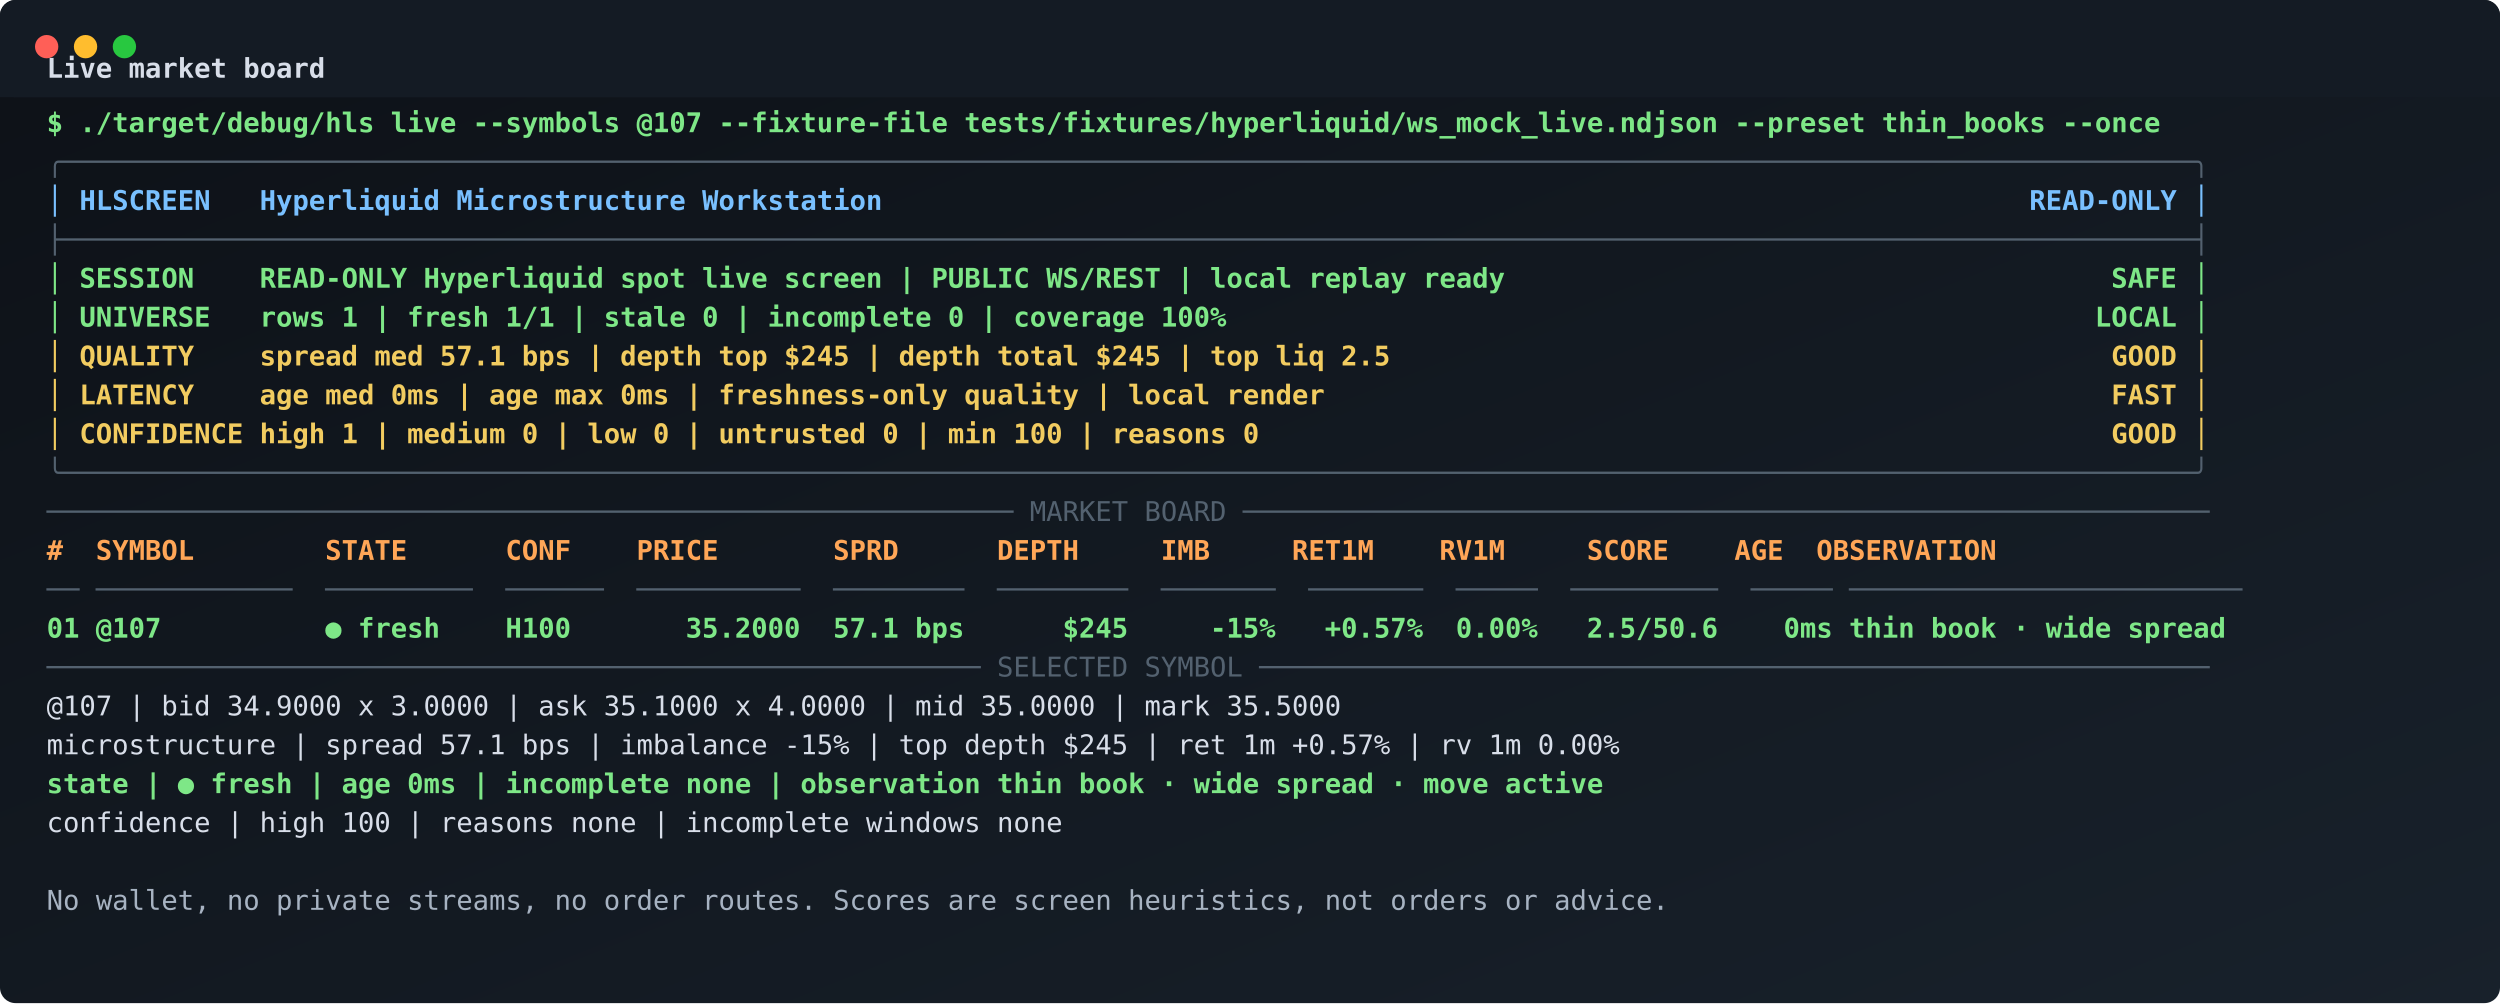
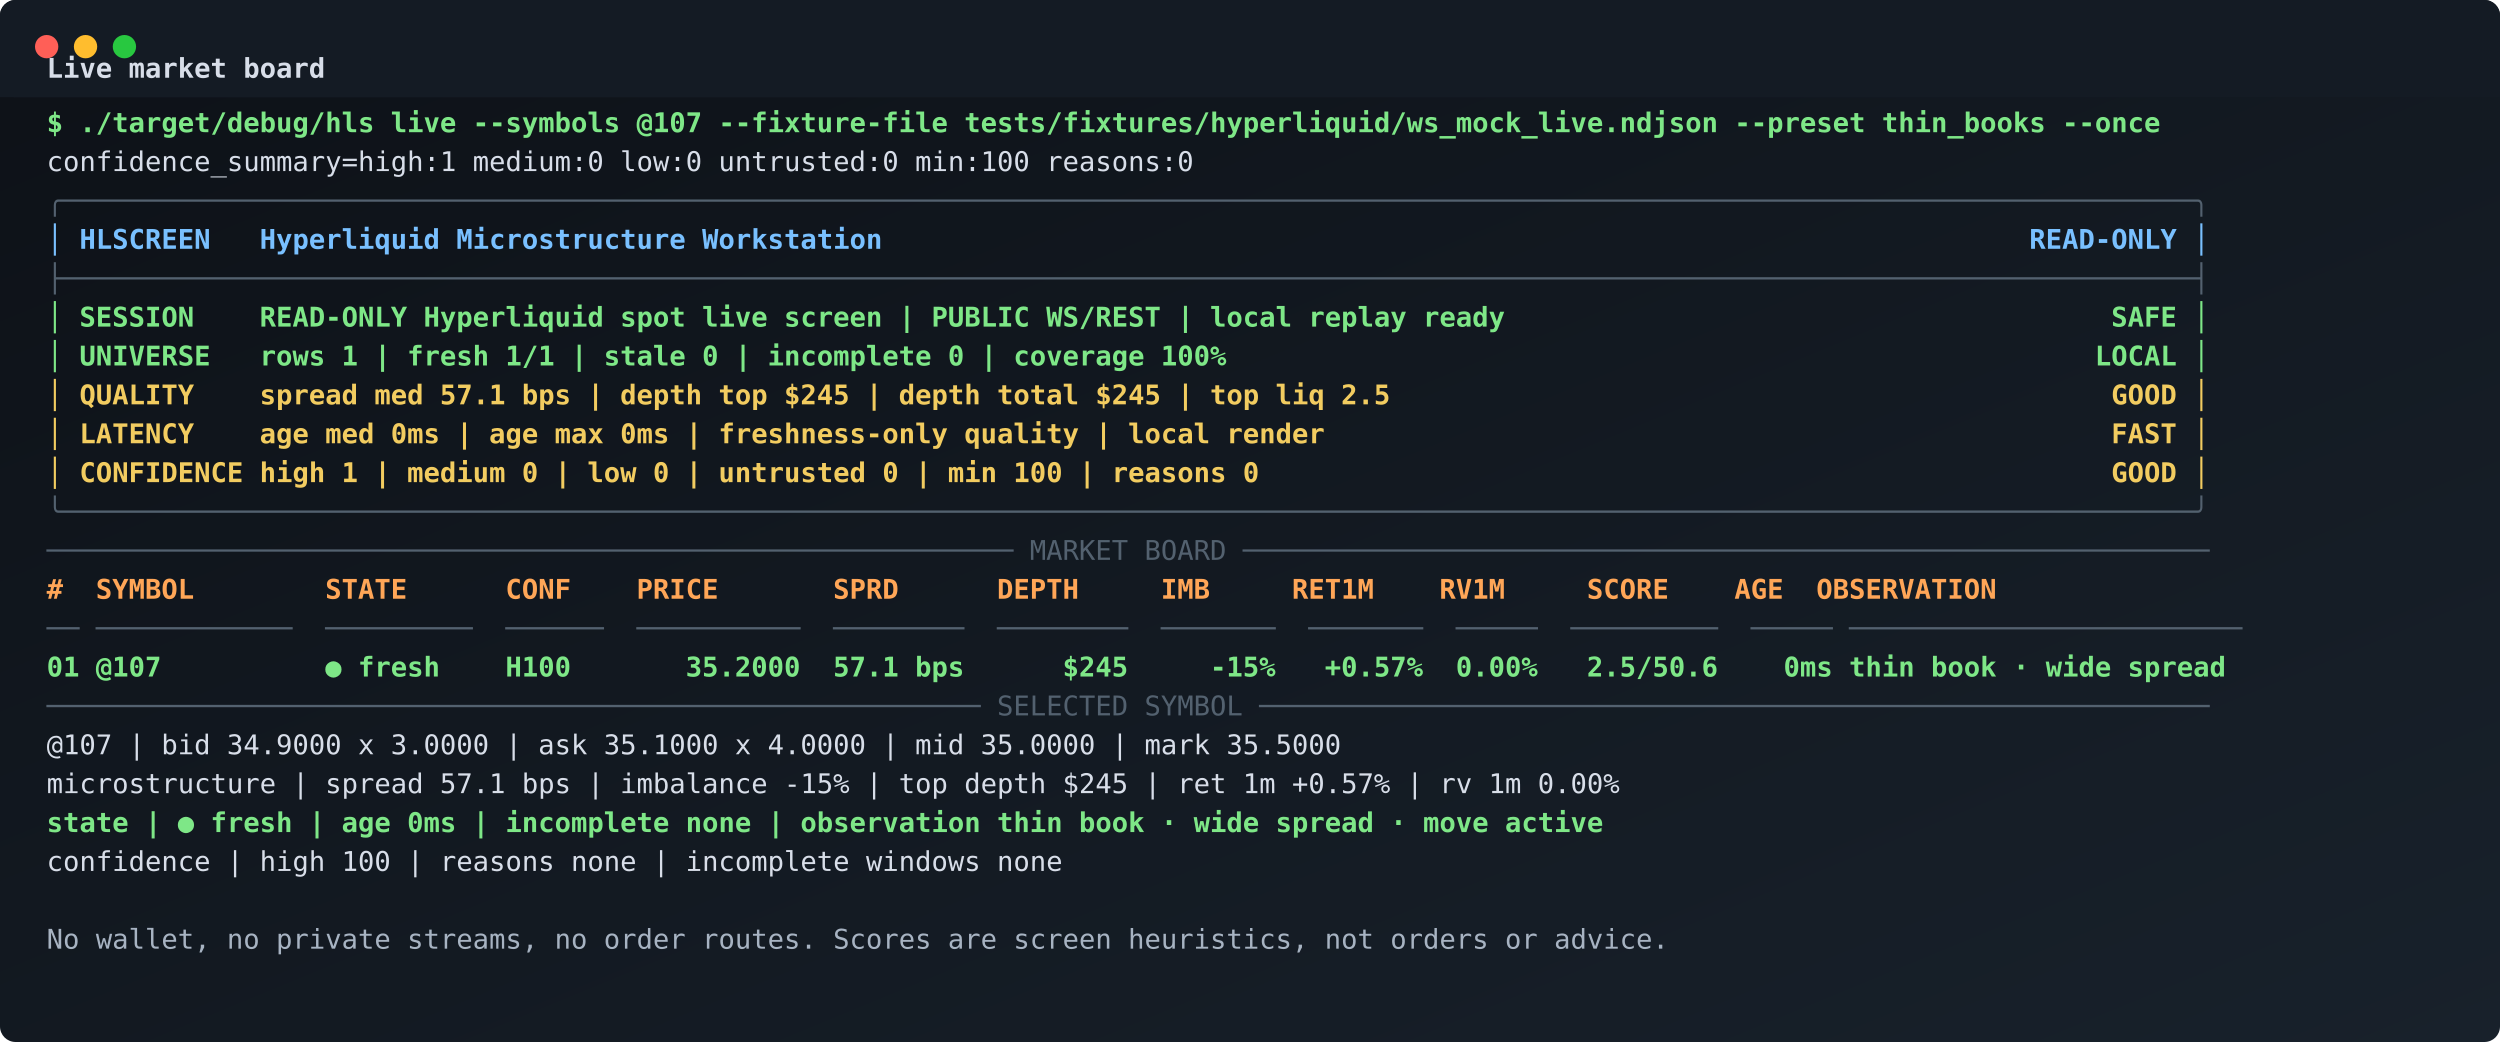
- <svg xmlns="http://www.w3.org/2000/svg" role="img" xml:space="preserve" aria-label="Live market board terminal screenshot" viewBox="0 0 1286 516" width="1286" height="516">
+ <svg xmlns="http://www.w3.org/2000/svg" role="img" xml:space="preserve" aria-label="Live market board terminal screenshot" viewBox="0 0 1286 536" width="1286" height="536">
  <defs>
    <linearGradient id="bg" x1="0" x2="1" y1="0" y2="1">
      <stop offset="0" stop-color="#0d1117" />
      <stop offset="1" stop-color="#18212b" />
    </linearGradient>
  </defs>
-   <rect width="1286" height="516" rx="8" fill="url(#bg)" />
+   <rect width="1286" height="536" rx="8" fill="url(#bg)" />
  <rect x="0" y="0" width="1286" height="50" rx="8" fill="#141b24" />
  <rect x="0" y="42" width="1286" height="8" fill="#141b24" />
  <circle cx="24" cy="24" r="6" fill="#ff5f57" />
  <circle cx="44" cy="24" r="6" fill="#ffbd2e" />
  <circle cx="64" cy="24" r="6" fill="#28c840" />
  <text x="24" y="40" fill="#d8dee9" font-family="ui-monospace, SFMono-Regular, Menlo, Consolas, monospace" font-size="14" font-weight="700">Live market board</text>
  <text x="24" y="68" fill="#7ee787" font-family="ui-monospace, SFMono-Regular, Menlo, Consolas, monospace" font-size="14" font-weight="700">$ ./target/debug/hls live --symbols @107 --fixture-file tests/fixtures/hyperliquid/ws_mock_live.ndjson --preset thin_books --once</text>
-   <text x="24" y="88" fill="#53616f" font-family="ui-monospace, SFMono-Regular, Menlo, Consolas, monospace" font-size="14" font-weight="400">╭──────────────────────────────────────────────────────────────────────────────────────────────────────────────────────────────────╮</text>
-   <text x="24" y="108" fill="#79c0ff" font-family="ui-monospace, SFMono-Regular, Menlo, Consolas, monospace" font-size="14" font-weight="700">│ HLSCREEN   Hyperliquid Microstructure Workstation                                                                      READ-ONLY │</text>
-   <text x="24" y="128" fill="#53616f" font-family="ui-monospace, SFMono-Regular, Menlo, Consolas, monospace" font-size="14" font-weight="400">├──────────────────────────────────────────────────────────────────────────────────────────────────────────────────────────────────┤</text>
-   <text x="24" y="148" fill="#7ee787" font-family="ui-monospace, SFMono-Regular, Menlo, Consolas, monospace" font-size="14" font-weight="700">│ SESSION    READ-ONLY Hyperliquid spot live screen | PUBLIC WS/REST | local replay ready                                     SAFE │</text>
-   <text x="24" y="168" fill="#7ee787" font-family="ui-monospace, SFMono-Regular, Menlo, Consolas, monospace" font-size="14" font-weight="700">│ UNIVERSE   rows 1 | fresh 1/1 | stale 0 | incomplete 0 | coverage 100%                                                     LOCAL │</text>
-   <text x="24" y="188" fill="#f2cc60" font-family="ui-monospace, SFMono-Regular, Menlo, Consolas, monospace" font-size="14" font-weight="700">│ QUALITY    spread med 57.1 bps | depth top $245 | depth total $245 | top liq 2.5                                            GOOD │</text>
-   <text x="24" y="208" fill="#f2cc60" font-family="ui-monospace, SFMono-Regular, Menlo, Consolas, monospace" font-size="14" font-weight="700">│ LATENCY    age med 0ms | age max 0ms | freshness-only quality | local render                                                FAST │</text>
-   <text x="24" y="228" fill="#f2cc60" font-family="ui-monospace, SFMono-Regular, Menlo, Consolas, monospace" font-size="14" font-weight="700">│ CONFIDENCE high 1 | medium 0 | low 0 | untrusted 0 | min 100 | reasons 0                                                    GOOD │</text>
-   <text x="24" y="248" fill="#53616f" font-family="ui-monospace, SFMono-Regular, Menlo, Consolas, monospace" font-size="14" font-weight="400">╰──────────────────────────────────────────────────────────────────────────────────────────────────────────────────────────────────╯</text>
-   <text x="24" y="268" fill="#53616f" font-family="ui-monospace, SFMono-Regular, Menlo, Consolas, monospace" font-size="14" font-weight="400">─────────────────────────────────────────────────────────── MARKET BOARD ───────────────────────────────────────────────────────────</text>
-   <text x="24" y="288" fill="#ffa657" font-family="ui-monospace, SFMono-Regular, Menlo, Consolas, monospace" font-size="14" font-weight="700">#  SYMBOL        STATE      CONF    PRICE       SPRD      DEPTH     IMB     RET1M    RV1M     SCORE    AGE  OBSERVATION</text>
-   <text x="24" y="308" fill="#53616f" font-family="ui-monospace, SFMono-Regular, Menlo, Consolas, monospace" font-size="14" font-weight="400">── ────────────  ─────────  ──────  ──────────  ────────  ────────  ───────  ───────  ─────  ─────────  ───── ────────────────────────</text>
-   <text x="24" y="328" fill="#7ee787" font-family="ui-monospace, SFMono-Regular, Menlo, Consolas, monospace" font-size="14" font-weight="600">01 @107          ● fresh    H100       35.2000  57.1 bps      $245     -15%   +0.57%  0.00%   2.5/50.6    0ms thin book · wide spread</text>
-   <text x="24" y="348" fill="#53616f" font-family="ui-monospace, SFMono-Regular, Menlo, Consolas, monospace" font-size="14" font-weight="400">───────────────────────────────────────────────────────── SELECTED SYMBOL ──────────────────────────────────────────────────────────</text>
-   <text x="24" y="368" fill="#d8dee9" font-family="ui-monospace, SFMono-Regular, Menlo, Consolas, monospace" font-size="14" font-weight="400">@107 | bid 34.9000 x 3.0000 | ask 35.1000 x 4.0000 | mid 35.0000 | mark 35.5000</text>
-   <text x="24" y="388" fill="#d8dee9" font-family="ui-monospace, SFMono-Regular, Menlo, Consolas, monospace" font-size="14" font-weight="400">microstructure | spread 57.1 bps | imbalance -15% | top depth $245 | ret 1m +0.57% | rv 1m 0.00%</text>
-   <text x="24" y="408" fill="#7ee787" font-family="ui-monospace, SFMono-Regular, Menlo, Consolas, monospace" font-size="14" font-weight="600">state | ● fresh | age 0ms | incomplete none | observation thin book · wide spread · move active</text>
-   <text x="24" y="428" fill="#d8dee9" font-family="ui-monospace, SFMono-Regular, Menlo, Consolas, monospace" font-size="14" font-weight="400">confidence | high 100 | reasons none | incomplete windows none</text>
-   <text x="24" y="448" fill="#d8dee9" font-family="ui-monospace, SFMono-Regular, Menlo, Consolas, monospace" font-size="14" font-weight="400" />
-   <text x="24" y="468" fill="#a7b3c2" font-family="ui-monospace, SFMono-Regular, Menlo, Consolas, monospace" font-size="14" font-weight="400">No wallet, no private streams, no order routes. Scores are screen heuristics, not orders or advice.</text>
+   <text x="24" y="88" fill="#d8dee9" font-family="ui-monospace, SFMono-Regular, Menlo, Consolas, monospace" font-size="14" font-weight="400">confidence_summary=high:1 medium:0 low:0 untrusted:0 min:100 reasons:0</text>
+   <text x="24" y="108" fill="#53616f" font-family="ui-monospace, SFMono-Regular, Menlo, Consolas, monospace" font-size="14" font-weight="400">╭──────────────────────────────────────────────────────────────────────────────────────────────────────────────────────────────────╮</text>
+   <text x="24" y="128" fill="#79c0ff" font-family="ui-monospace, SFMono-Regular, Menlo, Consolas, monospace" font-size="14" font-weight="700">│ HLSCREEN   Hyperliquid Microstructure Workstation                                                                      READ-ONLY │</text>
+   <text x="24" y="148" fill="#53616f" font-family="ui-monospace, SFMono-Regular, Menlo, Consolas, monospace" font-size="14" font-weight="400">├──────────────────────────────────────────────────────────────────────────────────────────────────────────────────────────────────┤</text>
+   <text x="24" y="168" fill="#7ee787" font-family="ui-monospace, SFMono-Regular, Menlo, Consolas, monospace" font-size="14" font-weight="700">│ SESSION    READ-ONLY Hyperliquid spot live screen | PUBLIC WS/REST | local replay ready                                     SAFE │</text>
+   <text x="24" y="188" fill="#7ee787" font-family="ui-monospace, SFMono-Regular, Menlo, Consolas, monospace" font-size="14" font-weight="700">│ UNIVERSE   rows 1 | fresh 1/1 | stale 0 | incomplete 0 | coverage 100%                                                     LOCAL │</text>
+   <text x="24" y="208" fill="#f2cc60" font-family="ui-monospace, SFMono-Regular, Menlo, Consolas, monospace" font-size="14" font-weight="700">│ QUALITY    spread med 57.1 bps | depth top $245 | depth total $245 | top liq 2.5                                            GOOD │</text>
+   <text x="24" y="228" fill="#f2cc60" font-family="ui-monospace, SFMono-Regular, Menlo, Consolas, monospace" font-size="14" font-weight="700">│ LATENCY    age med 0ms | age max 0ms | freshness-only quality | local render                                                FAST │</text>
+   <text x="24" y="248" fill="#f2cc60" font-family="ui-monospace, SFMono-Regular, Menlo, Consolas, monospace" font-size="14" font-weight="700">│ CONFIDENCE high 1 | medium 0 | low 0 | untrusted 0 | min 100 | reasons 0                                                    GOOD │</text>
+   <text x="24" y="268" fill="#53616f" font-family="ui-monospace, SFMono-Regular, Menlo, Consolas, monospace" font-size="14" font-weight="400">╰──────────────────────────────────────────────────────────────────────────────────────────────────────────────────────────────────╯</text>
+   <text x="24" y="288" fill="#53616f" font-family="ui-monospace, SFMono-Regular, Menlo, Consolas, monospace" font-size="14" font-weight="400">─────────────────────────────────────────────────────────── MARKET BOARD ───────────────────────────────────────────────────────────</text>
+   <text x="24" y="308" fill="#ffa657" font-family="ui-monospace, SFMono-Regular, Menlo, Consolas, monospace" font-size="14" font-weight="700">#  SYMBOL        STATE      CONF    PRICE       SPRD      DEPTH     IMB     RET1M    RV1M     SCORE    AGE  OBSERVATION</text>
+   <text x="24" y="328" fill="#53616f" font-family="ui-monospace, SFMono-Regular, Menlo, Consolas, monospace" font-size="14" font-weight="400">── ────────────  ─────────  ──────  ──────────  ────────  ────────  ───────  ───────  ─────  ─────────  ───── ────────────────────────</text>
+   <text x="24" y="348" fill="#7ee787" font-family="ui-monospace, SFMono-Regular, Menlo, Consolas, monospace" font-size="14" font-weight="600">01 @107          ● fresh    H100       35.2000  57.1 bps      $245     -15%   +0.57%  0.00%   2.5/50.6    0ms thin book · wide spread</text>
+   <text x="24" y="368" fill="#53616f" font-family="ui-monospace, SFMono-Regular, Menlo, Consolas, monospace" font-size="14" font-weight="400">───────────────────────────────────────────────────────── SELECTED SYMBOL ──────────────────────────────────────────────────────────</text>
+   <text x="24" y="388" fill="#d8dee9" font-family="ui-monospace, SFMono-Regular, Menlo, Consolas, monospace" font-size="14" font-weight="400">@107 | bid 34.9000 x 3.0000 | ask 35.1000 x 4.0000 | mid 35.0000 | mark 35.5000</text>
+   <text x="24" y="408" fill="#d8dee9" font-family="ui-monospace, SFMono-Regular, Menlo, Consolas, monospace" font-size="14" font-weight="400">microstructure | spread 57.1 bps | imbalance -15% | top depth $245 | ret 1m +0.57% | rv 1m 0.00%</text>
+   <text x="24" y="428" fill="#7ee787" font-family="ui-monospace, SFMono-Regular, Menlo, Consolas, monospace" font-size="14" font-weight="600">state | ● fresh | age 0ms | incomplete none | observation thin book · wide spread · move active</text>
+   <text x="24" y="448" fill="#d8dee9" font-family="ui-monospace, SFMono-Regular, Menlo, Consolas, monospace" font-size="14" font-weight="400">confidence | high 100 | reasons none | incomplete windows none</text>
+   <text x="24" y="468" fill="#d8dee9" font-family="ui-monospace, SFMono-Regular, Menlo, Consolas, monospace" font-size="14" font-weight="400" />
+   <text x="24" y="488" fill="#a7b3c2" font-family="ui-monospace, SFMono-Regular, Menlo, Consolas, monospace" font-size="14" font-weight="400">No wallet, no private streams, no order routes. Scores are screen heuristics, not orders or advice.</text>
</svg>
